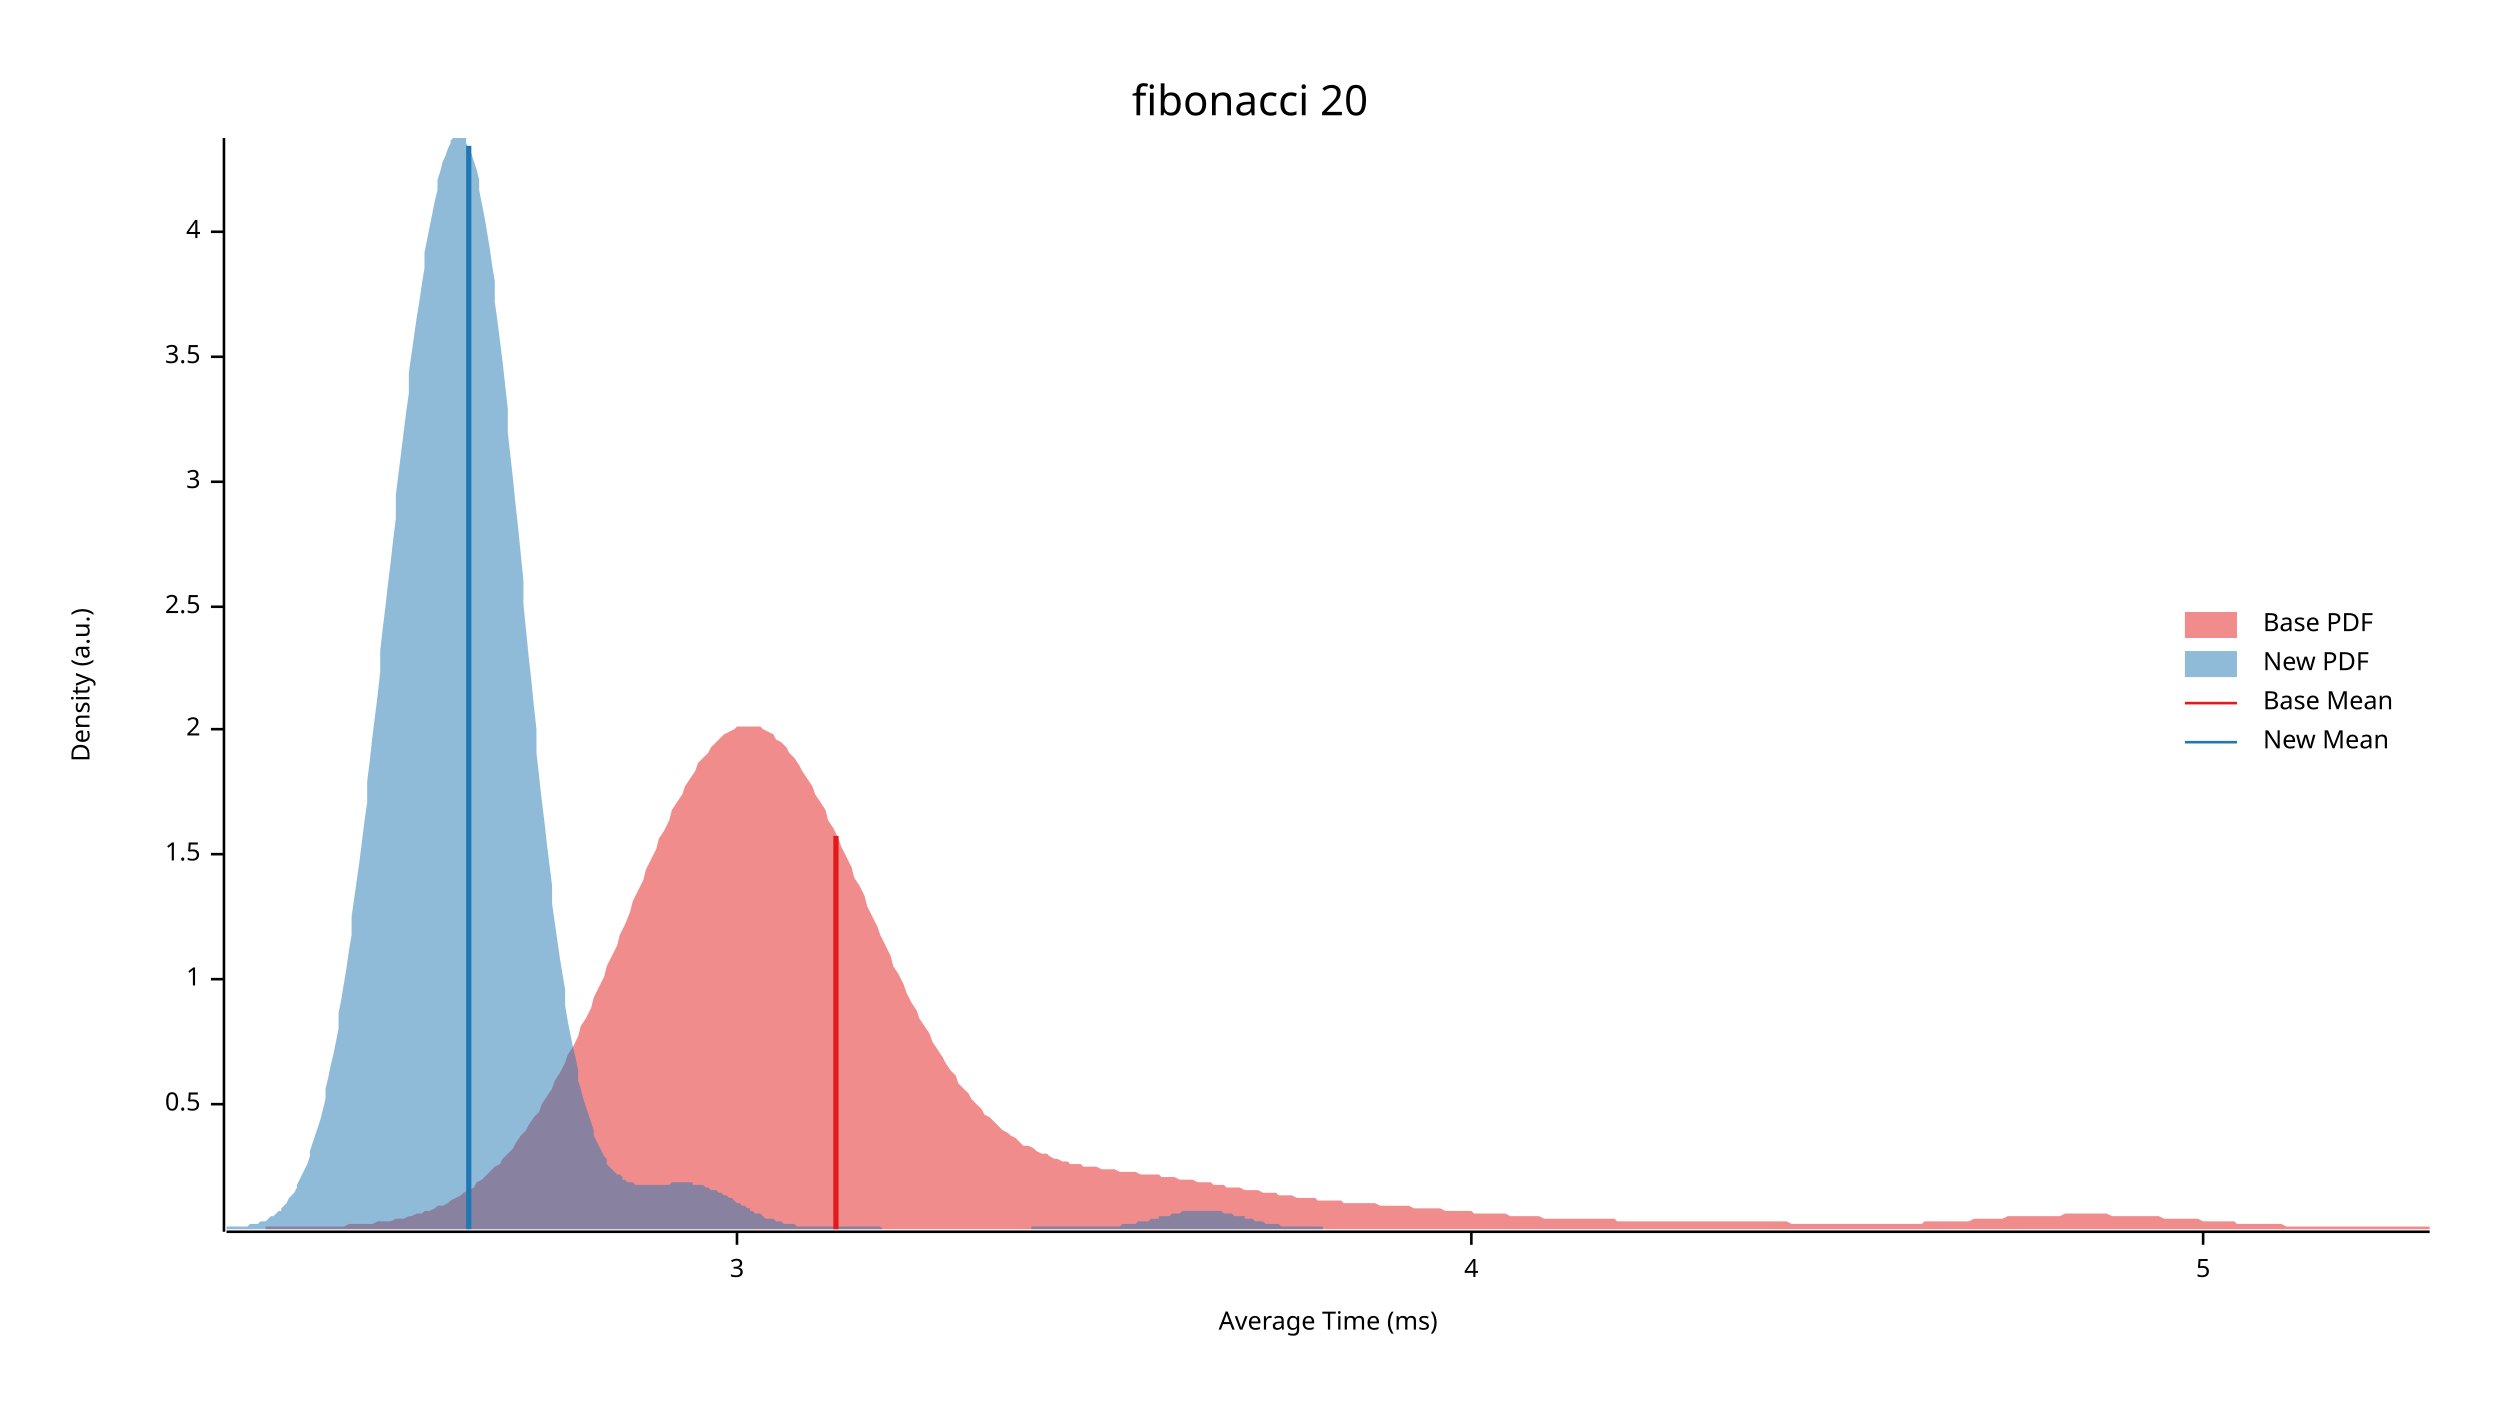
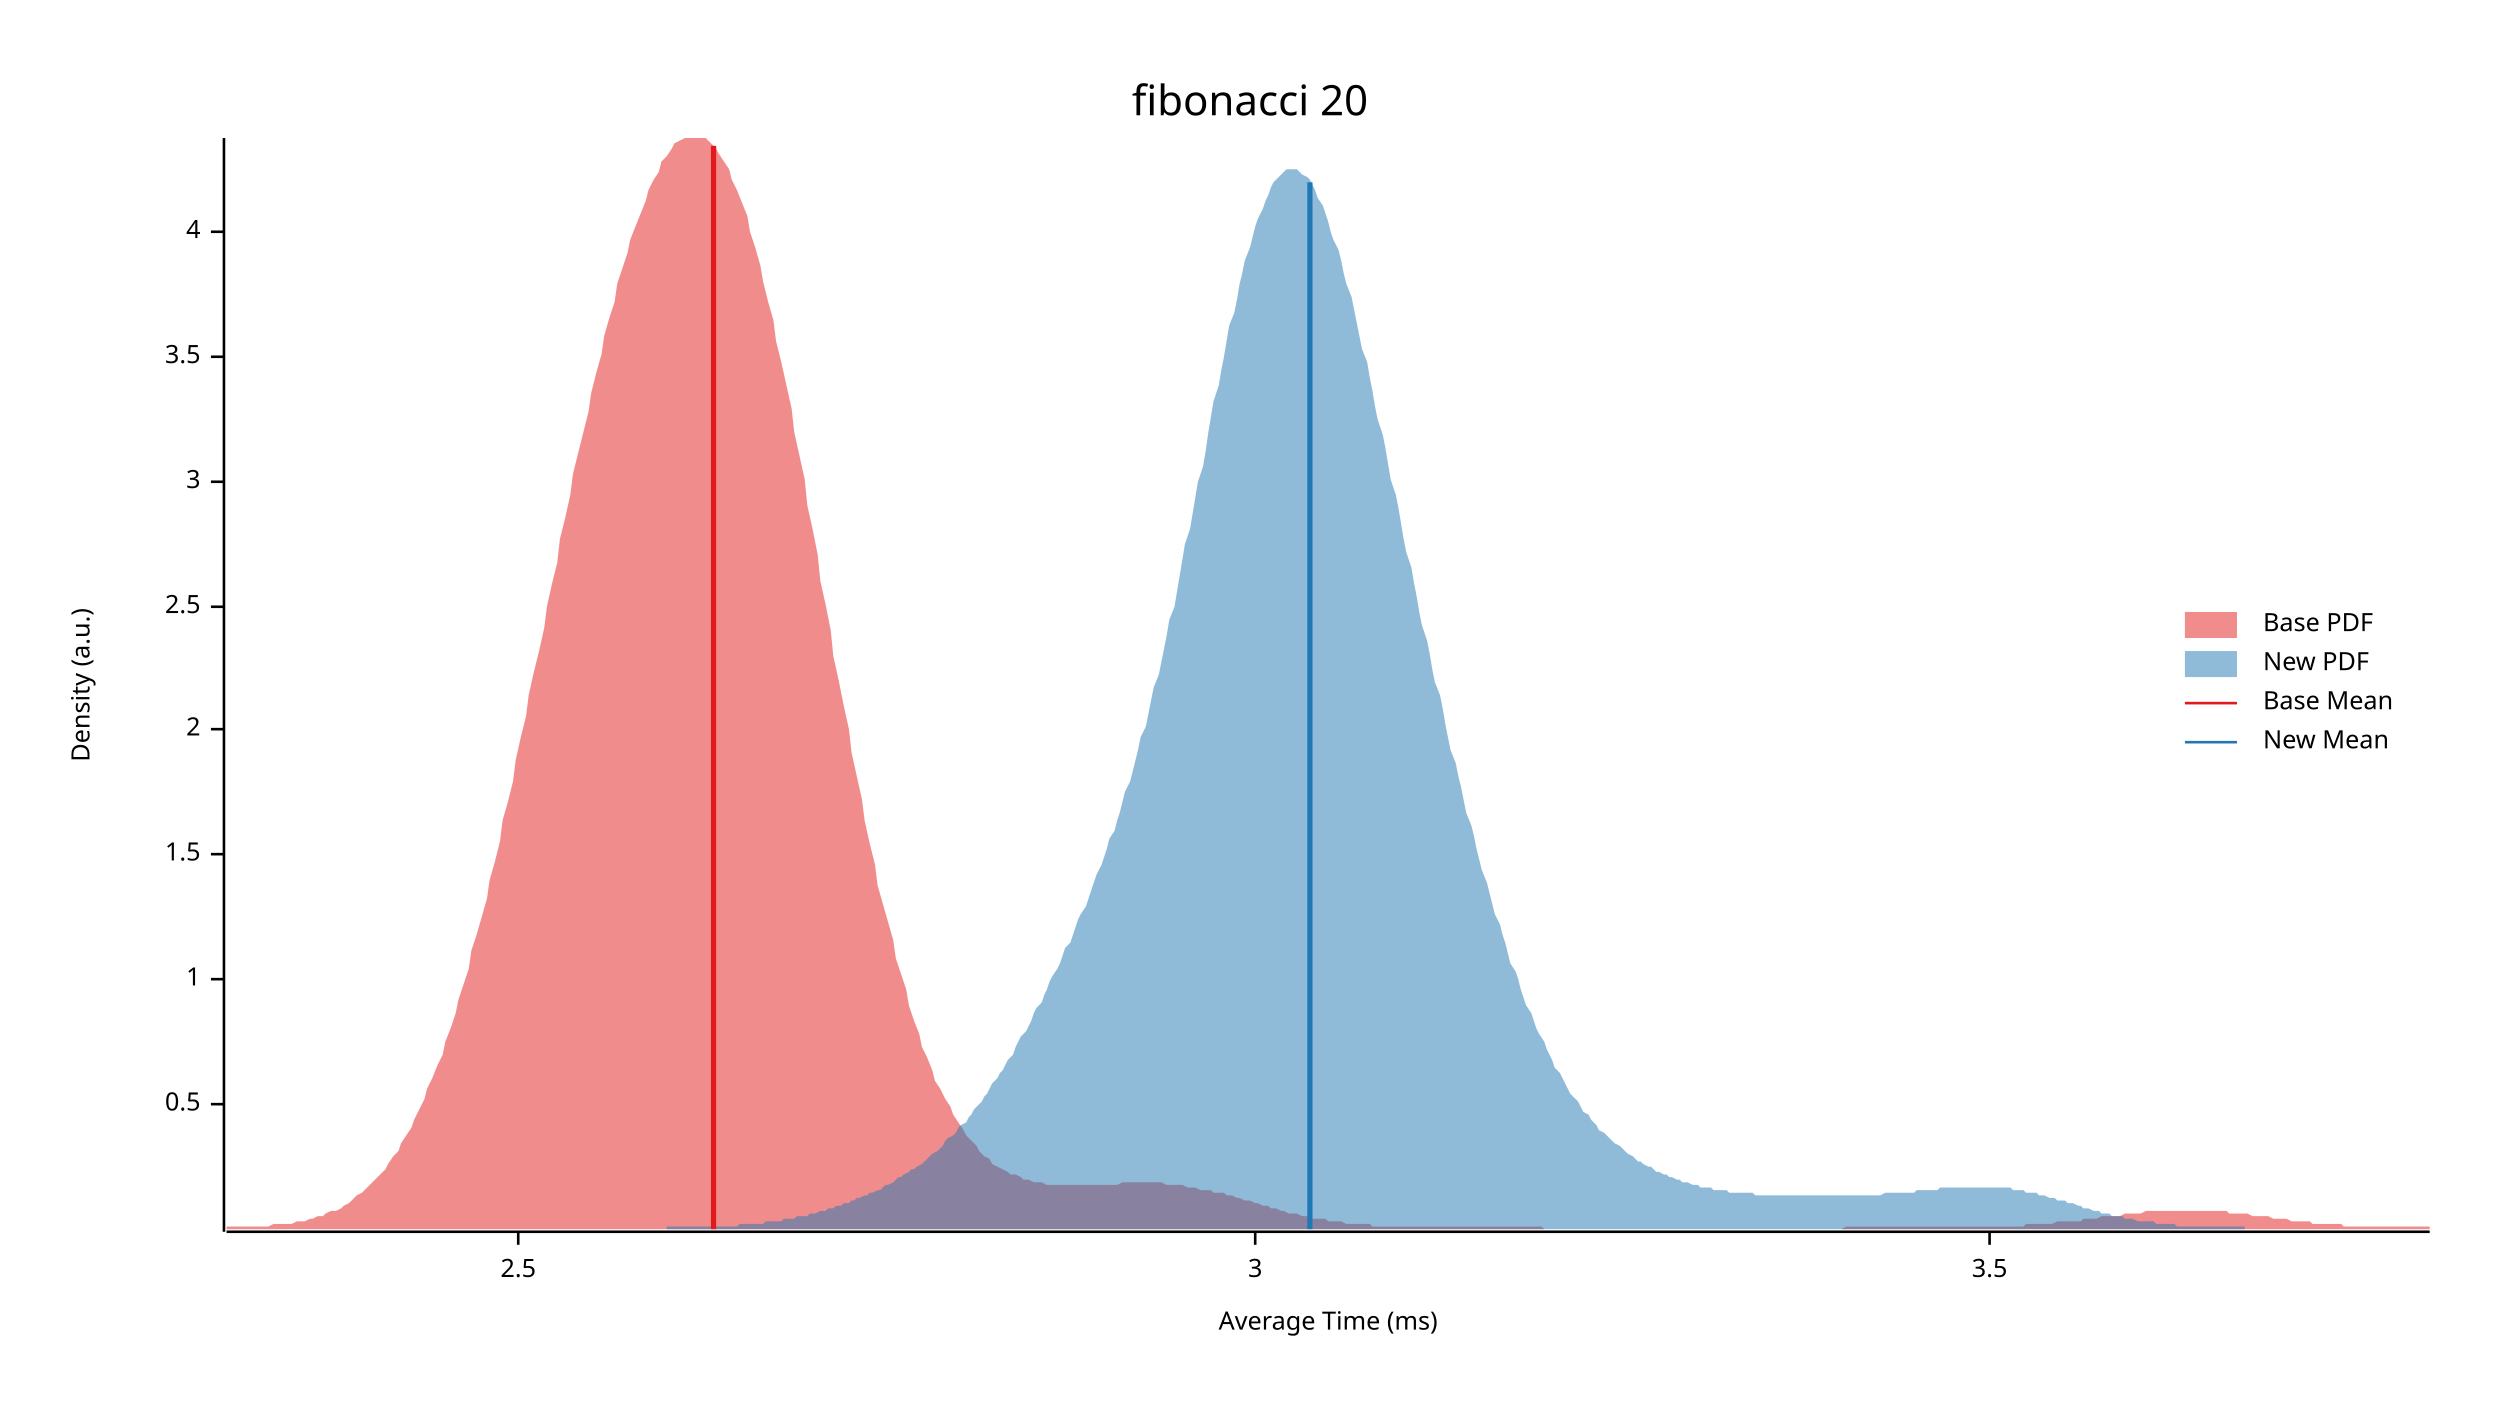
<svg xmlns="http://www.w3.org/2000/svg" width="960" height="540">
  <text x="480" y="32" dy="0.76em" text-anchor="middle" font-family="sans-serif" font-size="16.129" opacity="1" fill="#000000">
fibonacci 20
</text>
  <text x="27" y="263" dy="0.76em" text-anchor="middle" font-family="sans-serif" font-size="9.677" opacity="1" fill="#000000" transform="rotate(270, 27, 263)">
Density (a.u.)
</text>
  <text x="510" y="513" dy="-0.5ex" text-anchor="middle" font-family="sans-serif" font-size="9.677" opacity="1" fill="#000000">
Average Time (ms)
</text>
  <polyline fill="none" opacity="1" stroke="#000000" stroke-width="1" points="86,53 86,473 " />
  <text x="77" y="424" dy="0.5ex" text-anchor="end" font-family="sans-serif" font-size="9.677" opacity="1" fill="#000000">
0.5
</text>
  <polyline fill="none" opacity="1" stroke="#000000" stroke-width="1" points="81,424 86,424 " />
  <text x="77" y="376" dy="0.5ex" text-anchor="end" font-family="sans-serif" font-size="9.677" opacity="1" fill="#000000">
1
</text>
  <polyline fill="none" opacity="1" stroke="#000000" stroke-width="1" points="81,376 86,376 " />
  <text x="77" y="328" dy="0.5ex" text-anchor="end" font-family="sans-serif" font-size="9.677" opacity="1" fill="#000000">
1.5
</text>
  <polyline fill="none" opacity="1" stroke="#000000" stroke-width="1" points="81,328 86,328 " />
  <text x="77" y="280" dy="0.5ex" text-anchor="end" font-family="sans-serif" font-size="9.677" opacity="1" fill="#000000">
2
</text>
  <polyline fill="none" opacity="1" stroke="#000000" stroke-width="1" points="81,280 86,280 " />
  <text x="77" y="233" dy="0.5ex" text-anchor="end" font-family="sans-serif" font-size="9.677" opacity="1" fill="#000000">
2.5
</text>
  <polyline fill="none" opacity="1" stroke="#000000" stroke-width="1" points="81,233 86,233 " />
  <text x="77" y="185" dy="0.5ex" text-anchor="end" font-family="sans-serif" font-size="9.677" opacity="1" fill="#000000">
3
</text>
  <polyline fill="none" opacity="1" stroke="#000000" stroke-width="1" points="81,185 86,185 " />
  <text x="77" y="137" dy="0.5ex" text-anchor="end" font-family="sans-serif" font-size="9.677" opacity="1" fill="#000000">
3.5
</text>
  <polyline fill="none" opacity="1" stroke="#000000" stroke-width="1" points="81,137 86,137 " />
  <text x="77" y="89" dy="0.5ex" text-anchor="end" font-family="sans-serif" font-size="9.677" opacity="1" fill="#000000">
4
</text>
  <polyline fill="none" opacity="1" stroke="#000000" stroke-width="1" points="81,89 86,89 " />
  <polyline fill="none" opacity="1" stroke="#000000" stroke-width="1" points="87,473 933,473 " />
-   <text x="283" y="483" dy="0.76em" text-anchor="middle" font-family="sans-serif" font-size="9.677" opacity="1" fill="#000000">
+   <text x="199" y="483" dy="0.76em" text-anchor="middle" font-family="sans-serif" font-size="9.677" opacity="1" fill="#000000">
+ 2.5
+ </text>
+   <polyline fill="none" opacity="1" stroke="#000000" stroke-width="1" points="199,473 199,478 " />
+   <text x="482" y="483" dy="0.76em" text-anchor="middle" font-family="sans-serif" font-size="9.677" opacity="1" fill="#000000">
3
</text>
-   <polyline fill="none" opacity="1" stroke="#000000" stroke-width="1" points="283,473 283,478 " />
-   <text x="565" y="483" dy="0.76em" text-anchor="middle" font-family="sans-serif" font-size="9.677" opacity="1" fill="#000000">
- 4
+   <polyline fill="none" opacity="1" stroke="#000000" stroke-width="1" points="482,473 482,478 " />
+   <text x="764" y="483" dy="0.76em" text-anchor="middle" font-family="sans-serif" font-size="9.677" opacity="1" fill="#000000">
+ 3.5
</text>
-   <polyline fill="none" opacity="1" stroke="#000000" stroke-width="1" points="565,473 565,478 " />
-   <text x="846" y="483" dy="0.76em" text-anchor="middle" font-family="sans-serif" font-size="9.677" opacity="1" fill="#000000">
- 5
- </text>
-   <polyline fill="none" opacity="1" stroke="#000000" stroke-width="1" points="846,473 846,478 " />
-   <polygon opacity="0.5" fill="#E31A1C" points="102,471 104,471 105,471 107,471 109,471 110,471 112,471 114,471 115,471 117,471 119,471 120,471 122,471 124,471 125,471 127,471 129,471 130,471 132,471 134,470 135,470 137,470 138,470 140,470 142,470 143,470 145,469 147,469 148,469 150,469 152,468 153,468 155,468 157,467 158,467 160,466 162,466 163,465 165,465 167,464 168,463 170,463 172,462 173,461 175,460 177,459 178,458 180,457 182,456 183,454 185,453 187,451 188,450 190,448 192,447 193,445 195,443 197,441 198,439 200,436 202,434 203,432 205,429 207,427 208,424 210,421 212,418 213,415 215,412 217,408 218,405 220,402 222,398 223,394 225,391 227,387 228,383 230,379 232,375 233,371 235,367 237,363 238,359 240,355 242,350 243,346 245,342 247,338 248,334 250,330 252,326 253,322 255,319 257,315 258,311 260,308 262,305 263,302 265,299 267,296 268,293 270,291 272,289 273,287 275,285 277,283 278,282 280,281 282,280 283,279 285,279 287,279 288,279 290,279 292,279 293,280 295,281 297,282 298,284 300,285 302,287 303,289 305,291 307,294 308,296 310,299 312,302 313,305 315,308 317,311 318,315 320,318 322,322 323,325 325,329 327,333 328,337 330,340 332,344 333,348 335,352 337,356 338,359 340,363 342,367 343,371 345,374 347,378 348,381 350,385 352,388 353,391 355,394 357,397 358,400 360,403 362,406 363,408 365,411 367,413 368,416 370,418 372,420 373,422 375,424 377,426 378,428 380,429 382,431 383,432 385,434 387,435 388,436 390,437 392,439 393,440 395,440 397,441 398,442 400,443 402,443 403,444 405,445 406,445 408,446 410,446 411,447 413,447 415,447 416,448 418,448 420,448 421,448 423,449 425,449 426,449 428,449 430,450 431,450 433,450 435,450 436,450 438,451 440,451 441,451 443,451 445,451 446,452 448,452 450,452 451,452 453,453 455,453 456,453 458,453 460,454 461,454 463,454 465,454 466,455 468,455 470,455 471,456 473,456 475,456 476,456 478,457 480,457 481,457 483,457 485,458 486,458 488,458 490,458 491,459 493,459 495,459 496,459 498,460 500,460 501,460 503,460 505,460 506,461 508,461 510,461 511,461 513,461 515,461 516,462 518,462 520,462 521,462 523,462 525,462 526,462 528,462 530,463 531,463 533,463 535,463 536,463 538,463 540,463 541,463 543,464 545,464 546,464 548,464 550,464 551,464 553,464 555,465 556,465 558,465 560,465 561,465 563,465 565,465 566,466 568,466 570,466 571,466 573,466 575,466 576,466 578,466 580,467 581,467 583,467 585,467 586,467 588,467 590,467 591,467 593,468 595,468 596,468 598,468 600,468 601,468 603,468 605,468 606,468 608,468 610,468 611,468 613,468 615,468 616,468 618,468 620,468 621,469 623,469 625,469 626,469 628,469 630,469 631,469 633,469 635,469 636,469 638,469 640,469 641,469 643,469 645,469 646,469 648,469 650,469 651,469 653,469 655,469 656,469 658,469 660,469 661,469 663,469 665,469 666,469 668,469 669,469 671,469 673,469 674,469 676,469 678,469 679,469 681,469 683,469 684,469 686,469 688,470 689,470 691,470 693,470 694,470 696,470 698,470 699,470 701,470 703,470 704,470 706,470 708,470 709,470 711,470 713,470 714,470 716,470 718,470 719,470 721,470 723,470 724,470 726,470 728,470 729,470 731,470 733,470 734,470 736,470 738,470 739,469 741,469 743,469 744,469 746,469 748,469 749,469 751,469 753,469 754,469 756,469 758,468 759,468 761,468 763,468 764,468 766,468 768,468 769,468 771,467 773,467 774,467 776,467 778,467 779,467 781,467 783,467 784,467 786,467 788,467 789,467 791,467 793,466 794,466 796,466 798,466 799,466 801,466 803,466 804,466 806,466 808,466 809,466 811,467 813,467 814,467 816,467 818,467 819,467 821,467 823,467 824,467 826,467 828,467 829,467 831,468 833,468 834,468 836,468 838,468 839,468 841,468 843,468 844,468 846,469 848,469 849,469 851,469 853,469 854,469 856,469 858,469 859,470 861,470 863,470 864,470 866,470 868,470 869,470 871,470 873,470 874,470 876,470 878,471 879,471 881,471 883,471 884,471 886,471 888,471 889,471 891,471 893,471 894,471 896,471 898,471 899,471 901,471 903,471 904,471 906,471 908,471 909,471 911,471 913,471 914,471 916,471 918,471 919,471 921,471 923,471 924,471 926,471 928,471 929,471 931,471 933,471 933,472 102,472 " />
-   <polygon opacity="0.5" fill="#1F78B4" points="87,471 87,471 88,471 89,471 90,471 91,471 92,471 92,471 93,471 94,471 95,471 96,470 97,470 97,470 98,470 99,470 100,469 101,469 102,469 103,468 103,468 104,467 105,467 106,466 107,465 108,465 108,464 109,463 110,462 111,460 112,459 113,458 114,456 114,455 115,453 116,451 117,449 118,447 119,444 119,442 120,439 121,436 122,433 123,430 124,426 125,422 125,418 126,414 127,409 128,405 129,400 130,395 130,389 131,384 132,378 133,372 134,365 135,359 135,352 136,345 137,338 138,331 139,323 140,315 141,308 141,300 142,292 143,283 144,275 145,267 146,258 146,250 147,241 148,233 149,224 150,216 151,207 152,199 152,190 153,182 154,174 155,166 156,158 157,151 157,143 158,136 159,129 160,122 161,116 162,109 163,103 163,97 164,92 165,87 166,82 167,77 168,73 168,69 169,66 170,62 171,60 172,57 173,55 173,54 174,53 175,53 176,53 177,53 178,53 179,53 179,55 180,57 181,59 182,62 183,65 184,69 184,73 185,78 186,83 187,89 188,95 189,102 190,108 190,116 191,123 192,131 193,139 194,148 195,157 195,166 196,175 197,184 198,194 199,203 200,213 201,223 201,232 202,242 203,252 204,261 205,271 206,280 206,289 207,298 208,307 209,315 210,324 211,332 212,340 212,347 213,354 214,361 215,368 216,374 217,380 217,386 218,392 219,397 220,402 221,406 222,411 222,415 223,418 224,422 225,425 226,428 227,431 228,434 228,436 229,438 230,440 231,442 232,444 233,445 233,447 234,448 235,449 236,450 237,451 238,451 239,452 239,453 240,453 241,454 242,454 243,454 244,455 244,455 245,455 246,455 247,455 248,455 249,455 250,455 250,455 251,455 252,455 253,455 254,455 255,455 255,455 256,455 257,455 258,454 259,454 260,454 260,454 261,454 262,454 263,454 264,454 265,454 266,454 266,455 267,455 268,455 269,455 270,455 271,456 271,456 272,456 273,457 274,457 275,457 276,458 277,458 277,458 278,459 279,459 280,460 281,460 282,461 282,461 283,462 284,462 285,463 286,463 287,464 288,464 288,465 289,465 290,466 291,466 292,466 293,467 293,467 294,468 295,468 296,468 297,468 298,469 298,469 299,469 300,469 301,470 302,470 303,470 304,470 304,470 305,470 306,471 307,471 308,471 309,471 309,471 310,471 311,471 312,471 313,471 314,471 315,471 315,471 316,471 317,471 318,471 319,471 320,471 320,471 321,471 322,471 323,471 324,471 325,471 326,471 326,471 327,471 328,471 329,471 330,471 331,471 331,471 332,471 333,471 334,471 335,471 336,471 337,471 337,471 338,471 339,472 340,472 341,472 342,472 342,472 343,472 344,472 345,472 346,472 347,472 347,472 348,472 349,472 350,472 351,472 352,472 353,472 353,472 354,472 355,472 356,472 357,472 358,472 358,472 359,472 360,472 361,472 362,472 363,472 364,472 364,472 365,472 366,472 367,472 368,472 369,472 369,472 370,472 371,472 372,472 373,472 374,472 375,472 375,472 376,472 377,472 378,472 379,472 380,472 380,472 381,472 382,472 383,472 384,472 385,472 385,472 386,472 387,472 388,472 389,472 390,472 391,472 391,472 392,472 393,472 394,472 395,472 396,472 396,471 397,471 398,471 399,471 400,471 401,471 402,471 402,471 403,471 404,471 405,471 406,471 407,471 407,471 408,471 409,471 410,471 411,471 412,471 413,471 413,471 414,471 415,471 416,471 417,471 418,471 418,471 419,471 420,471 421,471 422,471 423,471 423,471 424,471 425,471 426,471 427,471 428,471 429,471 429,471 430,471 431,470 432,470 433,470 434,470 434,470 435,470 436,470 437,469 438,469 439,469 440,469 440,469 441,469 442,468 443,468 444,468 445,468 445,467 446,467 447,467 448,467 449,467 450,466 451,466 451,466 452,466 453,466 454,465 455,465 456,465 456,465 457,465 458,465 459,465 460,465 461,465 462,465 462,465 463,465 464,465 465,465 466,465 467,465 467,465 468,465 469,465 470,466 471,466 472,466 472,466 473,466 474,467 475,467 476,467 477,467 478,467 478,468 479,468 480,468 481,468 482,469 483,469 483,469 484,469 485,469 486,470 487,470 488,470 489,470 489,470 490,470 491,470 492,471 493,471 494,471 494,471 495,471 496,471 497,471 498,471 499,471 500,471 500,471 501,471 502,471 503,471 504,471 505,471 505,471 506,471 507,471 508,471 508,472 87,472 " />
-   <polyline fill="none" opacity="1" stroke="#E31A1C" stroke-width="2" points="321,472 321,321 " />
-   <polyline fill="none" opacity="1" stroke="#1F78B4" stroke-width="2" points="180,472 180,56 " />
+   <polyline fill="none" opacity="1" stroke="#000000" stroke-width="1" points="764,473 764,478 " />
+   <polygon opacity="0.5" fill="#E31A1C" points="87,471 88,471 90,471 92,471 93,471 95,471 97,471 98,471 100,471 102,471 103,471 105,470 107,470 109,470 110,470 112,470 114,469 115,469 117,469 119,468 120,468 122,467 124,467 125,466 127,465 129,465 131,464 132,463 134,462 136,460 137,459 139,458 141,456 142,455 144,453 146,451 148,449 149,447 151,444 153,442 154,439 156,436 158,433 159,430 161,426 163,422 164,418 166,414 168,409 170,405 171,400 173,395 175,389 176,384 178,378 180,372 181,365 183,359 185,352 187,345 188,338 190,331 192,323 193,315 195,308 197,300 198,292 200,283 202,275 203,267 205,258 207,250 209,241 210,233 212,224 214,216 215,207 217,199 219,190 220,182 222,174 224,166 226,158 227,151 229,143 231,136 232,129 234,122 236,116 237,109 239,103 241,97 242,92 244,87 246,82 248,77 249,73 251,69 253,66 254,62 256,60 258,57 259,55 261,54 263,53 265,53 266,53 268,53 270,53 271,53 273,55 275,57 276,59 278,62 280,65 281,69 283,73 285,78 287,83 288,89 290,95 292,102 293,108 295,116 297,123 298,131 300,139 302,148 304,157 305,166 307,175 309,184 310,194 312,203 314,213 315,223 317,232 319,242 320,252 322,261 324,271 326,280 327,289 329,298 331,307 332,315 334,324 336,332 337,340 339,347 341,354 343,361 344,368 346,374 348,380 349,386 351,392 353,397 354,402 356,406 358,411 359,415 361,418 363,422 365,425 366,428 368,431 370,434 371,436 373,438 375,440 376,442 378,444 380,445 381,447 383,448 385,449 387,450 388,451 390,451 392,452 393,453 395,453 397,454 398,454 400,454 402,455 404,455 405,455 407,455 409,455 410,455 412,455 414,455 415,455 417,455 419,455 420,455 422,455 424,455 426,455 427,455 429,455 431,454 432,454 434,454 436,454 437,454 439,454 441,454 443,454 444,454 446,454 448,455 449,455 451,455 453,455 454,455 456,456 458,456 459,456 461,457 463,457 465,457 466,458 468,458 470,458 471,459 473,459 475,460 476,460 478,461 480,461 482,462 483,462 485,463 487,463 488,464 490,464 492,465 493,465 495,466 497,466 498,466 500,467 502,467 504,468 505,468 507,468 509,468 510,469 512,469 514,469 515,469 517,470 519,470 521,470 522,470 524,470 526,470 527,471 529,471 531,471 532,471 534,471 536,471 537,471 539,471 541,471 543,471 544,471 546,471 548,471 549,471 551,471 553,471 554,471 556,471 558,471 560,471 561,471 563,471 565,471 566,471 568,471 570,471 571,471 573,471 575,471 576,471 578,471 580,471 582,471 583,471 585,471 587,471 588,471 590,471 592,471 593,472 595,472 597,472 599,472 600,472 602,472 604,472 605,472 607,472 609,472 610,472 612,472 614,472 615,472 617,472 619,472 621,472 622,472 624,472 626,472 627,472 629,472 631,472 632,472 634,472 636,472 638,472 639,472 641,472 643,472 644,472 646,472 648,472 649,472 651,472 653,472 654,472 656,472 658,472 660,472 661,472 663,472 665,472 666,472 668,472 670,472 671,472 673,472 675,472 676,472 678,472 680,472 682,472 683,472 685,472 687,472 688,472 690,472 692,472 693,472 695,472 697,472 699,472 700,472 702,472 704,472 705,472 707,472 709,471 710,471 712,471 714,471 715,471 717,471 719,471 721,471 722,471 724,471 726,471 727,471 729,471 731,471 732,471 734,471 736,471 738,471 739,471 741,471 743,471 744,471 746,471 748,471 749,471 751,471 753,471 754,471 756,471 758,471 760,471 761,471 763,471 765,471 766,471 768,471 770,471 771,471 773,471 775,471 777,471 778,470 780,470 782,470 783,470 785,470 787,470 788,470 790,469 792,469 793,469 795,469 797,469 799,469 800,468 802,468 804,468 805,468 807,467 809,467 810,467 812,467 814,467 816,466 817,466 819,466 821,466 822,466 824,465 826,465 827,465 829,465 831,465 832,465 834,465 836,465 838,465 839,465 841,465 843,465 844,465 846,465 848,465 849,465 851,465 853,465 855,465 856,466 858,466 860,466 861,466 863,466 865,467 866,467 868,467 870,467 871,467 873,468 875,468 877,468 878,468 880,469 882,469 883,469 885,469 887,469 888,470 890,470 892,470 894,470 895,470 897,470 899,470 900,471 902,471 904,471 905,471 907,471 909,471 910,471 912,471 914,471 916,471 917,471 919,471 921,471 922,471 924,471 926,471 927,471 929,471 931,471 933,471 933,472 87,472 " />
+   <polygon opacity="0.5" fill="#1F78B4" points="256,471 258,471 259,471 260,471 261,471 263,471 264,471 265,471 266,471 267,471 269,471 270,471 271,471 272,471 273,471 275,471 276,471 277,471 278,471 280,471 281,471 282,471 283,471 284,470 286,470 287,470 288,470 289,470 290,470 292,470 293,470 294,469 295,469 296,469 298,469 299,469 300,469 301,468 303,468 304,468 305,468 306,467 307,467 309,467 310,467 311,466 312,466 313,466 315,465 316,465 317,465 318,464 320,464 321,463 322,463 323,463 324,462 326,462 327,461 328,461 329,460 330,460 332,459 333,459 334,458 335,458 337,457 338,457 339,456 340,455 341,455 343,454 344,453 345,452 346,452 347,451 349,450 350,449 351,449 352,448 354,447 355,446 356,445 357,444 358,443 360,442 361,441 362,440 363,438 364,437 366,436 367,435 368,433 369,432 371,431 372,429 373,428 374,426 375,425 377,423 378,421 379,420 380,418 381,416 383,414 384,412 385,411 386,409 387,407 389,405 390,402 391,400 392,398 394,396 395,394 396,392 397,389 398,387 400,385 401,382 402,380 403,377 404,375 406,372 407,370 408,367 409,364 411,362 412,359 413,356 414,353 415,351 417,348 418,345 419,342 420,339 421,336 423,332 424,329 425,326 426,322 428,319 429,315 430,312 431,308 432,304 434,300 435,296 436,292 437,288 438,283 440,279 441,274 442,269 443,264 445,259 446,254 447,249 448,244 449,238 451,233 452,227 453,221 454,215 455,209 457,203 458,197 459,191 460,185 462,179 463,173 464,166 465,160 466,154 468,148 469,142 470,137 471,131 472,125 474,120 475,115 476,109 477,105 478,100 480,95 481,91 482,87 483,84 485,80 486,77 487,75 488,72 489,70 491,68 492,67 493,66 494,65 495,65 497,65 498,65 499,66 500,67 502,68 503,69 504,71 505,73 506,76 508,79 509,82 510,85 511,89 512,92 514,96 515,100 516,105 517,109 519,114 520,119 521,124 522,129 523,134 525,139 526,145 527,150 528,156 529,161 531,167 532,172 533,178 534,184 536,190 537,195 538,201 539,207 540,212 542,218 543,224 544,229 545,235 546,240 548,246 549,251 550,257 551,262 553,267 554,272 555,278 556,283 557,288 559,293 560,298 561,302 562,307 563,312 565,317 566,321 567,326 568,330 569,334 571,339 572,343 573,347 574,351 576,355 577,359 578,362 579,366 580,370 582,373 583,376 584,380 585,383 586,386 588,389 589,392 590,395 591,397 593,400 594,403 595,405 596,407 597,410 599,412 600,414 601,416 602,418 603,420 605,422 606,423 607,425 608,427 610,428 611,430 612,431 613,432 614,434 616,435 617,436 618,437 619,438 620,439 622,440 623,441 624,442 625,443 627,444 628,445 629,446 630,446 631,447 633,448 634,448 635,449 636,450 637,450 639,451 640,451 641,452 642,452 644,453 645,453 646,454 647,454 648,454 650,455 651,455 652,455 653,456 654,456 656,456 657,456 658,457 659,457 660,457 662,457 663,457 664,458 665,458 667,458 668,458 669,458 670,458 671,458 673,458 674,459 675,459 676,459 677,459 679,459 680,459 681,459 682,459 684,459 685,459 686,459 687,459 688,459 690,459 691,459 692,459 693,459 694,459 696,459 697,459 698,459 699,459 701,459 702,459 703,459 704,459 705,459 707,459 708,459 709,459 710,459 711,459 713,459 714,459 715,459 716,459 718,459 719,459 720,459 721,459 722,459 724,458 725,458 726,458 727,458 728,458 730,458 731,458 732,458 733,458 735,458 736,457 737,457 738,457 739,457 741,457 742,457 743,457 744,457 745,456 747,456 748,456 749,456 750,456 751,456 753,456 754,456 755,456 756,456 758,456 759,456 760,456 761,456 762,456 764,456 765,456 766,456 767,456 768,456 770,456 771,456 772,456 773,457 775,457 776,457 777,457 778,458 779,458 781,458 782,458 783,459 784,459 785,459 787,460 788,460 789,460 790,461 792,461 793,461 794,462 795,462 796,462 798,463 799,463 800,464 801,464 802,464 804,465 805,465 806,465 807,466 809,466 810,466 811,467 812,467 813,467 815,467 816,468 817,468 818,468 819,468 821,469 822,469 823,469 824,469 826,469 827,469 828,470 829,470 830,470 832,470 833,470 834,470 835,470 836,471 838,471 839,471 840,471 841,471 842,471 844,471 845,471 846,471 847,471 849,471 850,471 851,471 852,471 853,471 855,471 856,471 857,471 858,471 859,471 861,471 862,471 862,472 256,472 " />
+   <polyline fill="none" opacity="1" stroke="#E31A1C" stroke-width="2" points="274,472 274,56 " />
+   <polyline fill="none" opacity="1" stroke="#1F78B4" stroke-width="2" points="503,472 503,70 " />
  <text x="869" y="235" dy="0.76em" text-anchor="start" font-family="sans-serif" font-size="9.677" opacity="1" fill="#000000">
Base PDF
</text>
  <text x="869" y="250" dy="0.76em" text-anchor="start" font-family="sans-serif" font-size="9.677" opacity="1" fill="#000000">
New PDF
</text>
  <text x="869" y="265" dy="0.76em" text-anchor="start" font-family="sans-serif" font-size="9.677" opacity="1" fill="#000000">
Base Mean
</text>
  <text x="869" y="280" dy="0.76em" text-anchor="start" font-family="sans-serif" font-size="9.677" opacity="1" fill="#000000">
New Mean
</text>
  <rect x="839" y="235" width="20" height="10" opacity="0.5" fill="#E31A1C" stroke="none" />
  <rect x="839" y="250" width="20" height="10" opacity="0.5" fill="#1F78B4" stroke="none" />
  <polyline fill="none" opacity="1" stroke="#E31A1C" stroke-width="1" points="839,270 859,270 " />
  <polyline fill="none" opacity="1" stroke="#1F78B4" stroke-width="1" points="839,285 859,285 " />
</svg>
